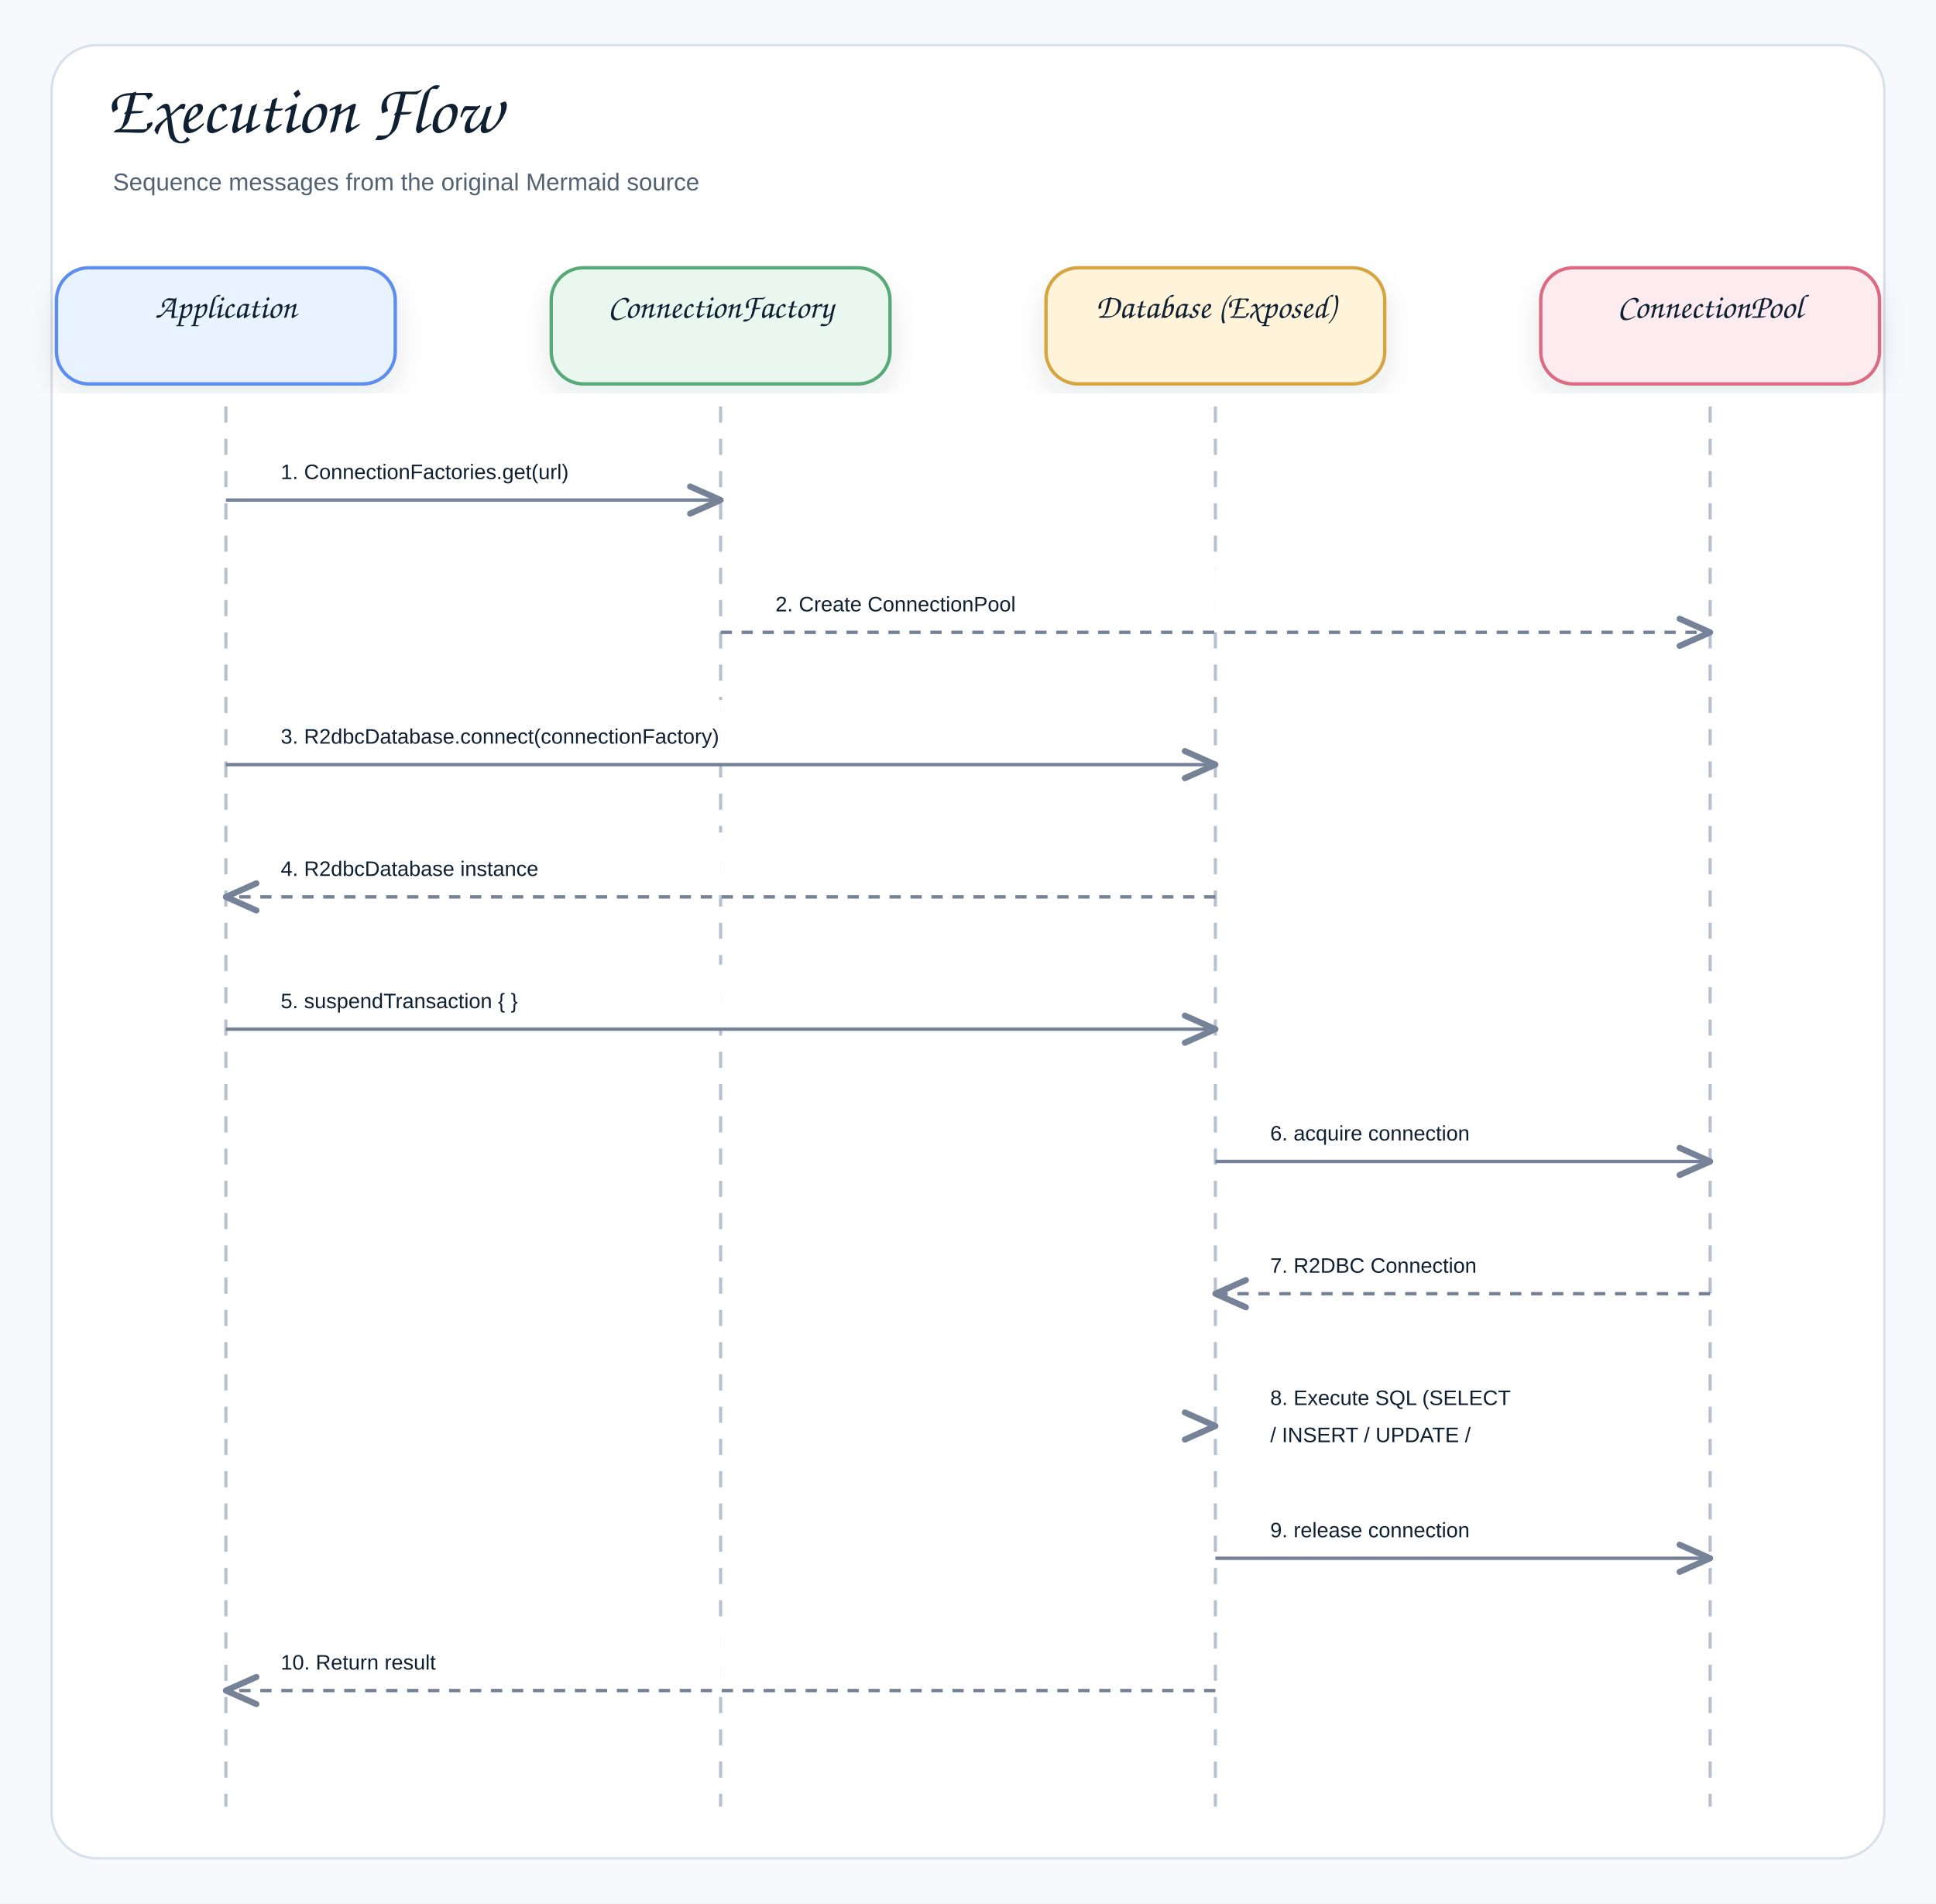
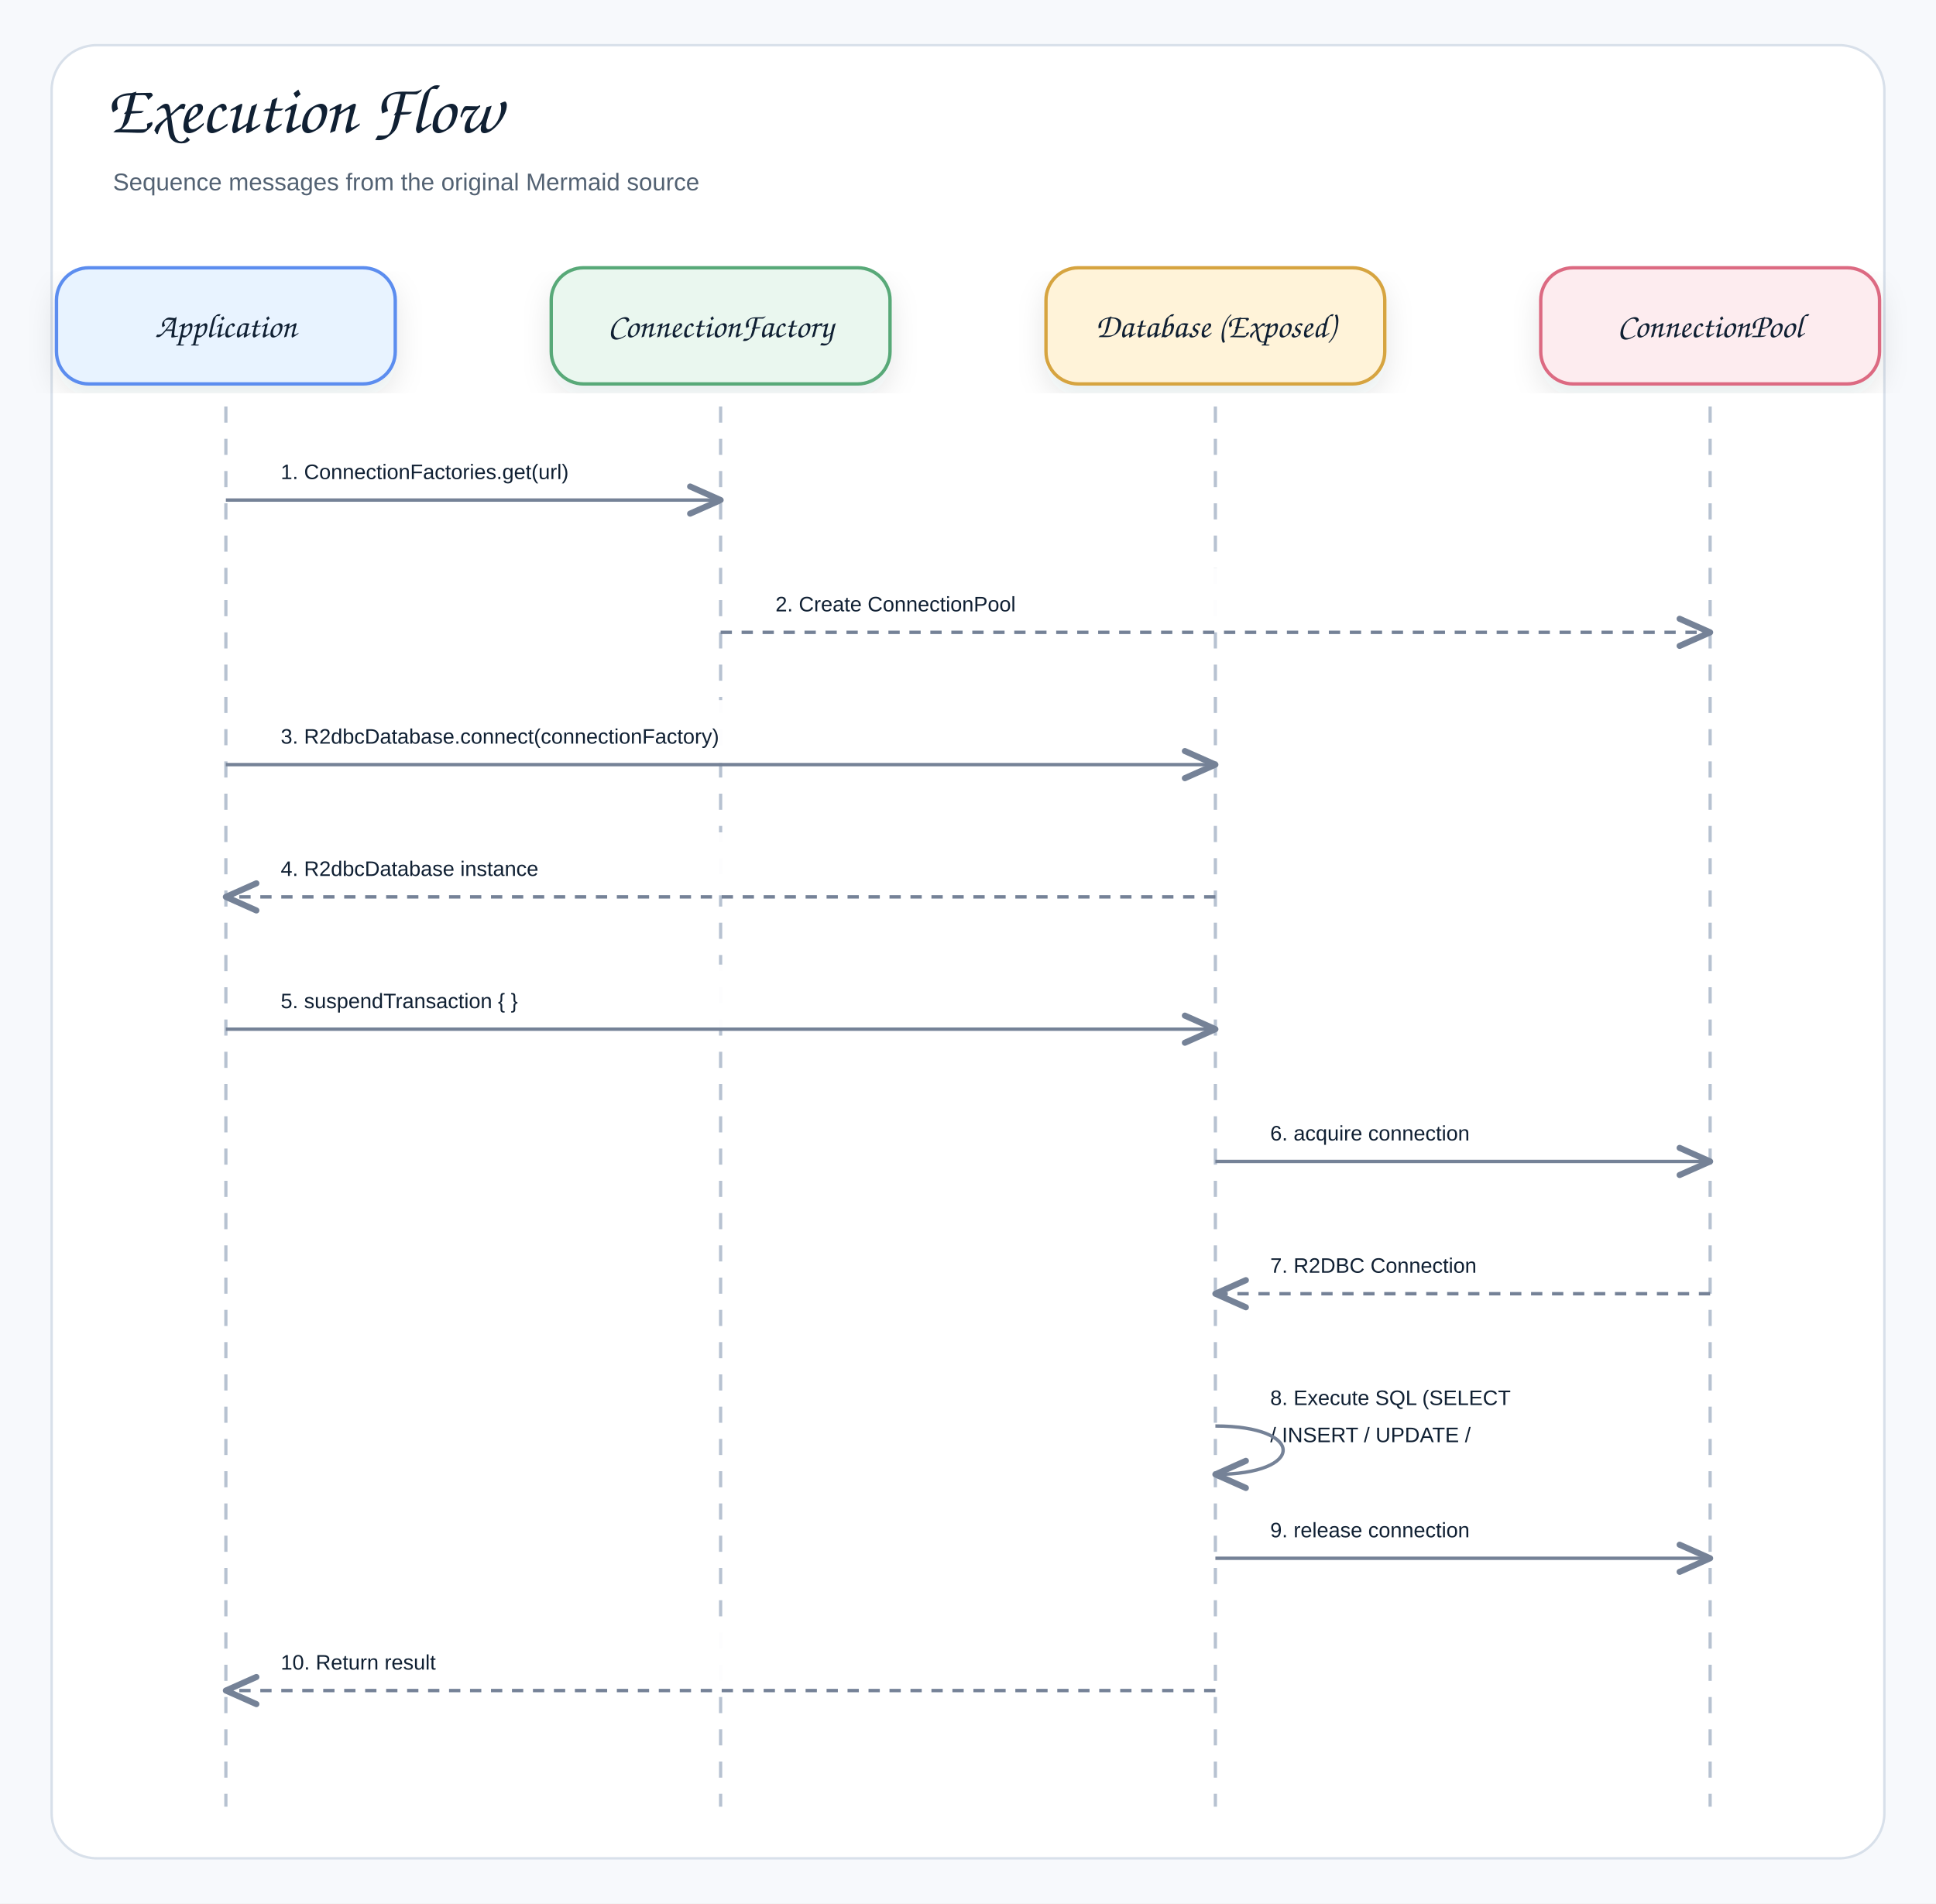
<svg xmlns="http://www.w3.org/2000/svg" width="1200" height="1180" viewBox="0 0 1200 1180" role="img" aria-label="Execution Flow">
  <defs>
    <filter id="shadow" x="-8%" y="-8%" width="116%" height="116%">
      <feDropShadow dx="0" dy="8" stdDeviation="9" flood-color="#1f2937" flood-opacity="0.10" />
    </filter>
    <marker id="openArrow" markerWidth="12" markerHeight="10" refX="10" refY="5" orient="auto" markerUnits="strokeWidth">
      <path d="M 1 1 L 10 5 L 1 9" fill="none" stroke="#758297" stroke-width="1.8" stroke-linecap="round" stroke-linejoin="round" />
    </marker>
    <marker id="inherit" markerWidth="14" markerHeight="12" refX="12" refY="6" orient="auto" markerUnits="strokeWidth">
      <path d="M 0 1 L 12 6 L 0 11 Z" fill="#ffffff" stroke="#758297" stroke-width="1.8" />
    </marker>
    <style>
    .canvas{fill:#f7f9fc}.frame{fill:#fff;stroke:#d8e0ea;stroke-width:1.5}
    .title{font-family:"Architects Daughter","Comic Sans MS","Comic Sans",cursive;font-size:43px;font-weight:400;fill:#102033}
    .subtitle{font-family:"Comic Sans MS","Comic Sans","Comic Neue",Arial,sans-serif;font-size:15px;font-weight:400;fill:#536273}
    .label{font-family:"Architects Daughter","Comic Sans MS","Comic Sans",cursive;font-size:25px;font-weight:400;fill:#102033}
    .smallLabel{font-family:"Architects Daughter","Comic Sans MS","Comic Sans",cursive;font-size:21px;font-weight:400;fill:#102033}
    .mono{font-family:"Comic Sans MS","Comic Sans","Comic Neue",Arial,sans-serif;font-size:12px;font-weight:400;fill:#102033}
    .small{font-family:"Comic Sans MS","Comic Sans","Comic Neue",Arial,sans-serif;font-size:12px;font-weight:400;fill:#536273}
    .strong{font-family:"Comic Sans MS","Comic Sans","Comic Neue",Arial,sans-serif;font-size:13px;font-weight:400;fill:#102033}
    .card{stroke-width:2.1;filter:url(#shadow)}.compartment{stroke-width:1.5;fill:none}
    .line{stroke:#758297;stroke-width:2.1;fill:none;marker-end:url(#openArrow)}
    .plainLine{stroke:#758297;stroke-width:2.1;fill:none}
    .dashed{stroke:#758297;stroke-width:2.1;stroke-dasharray:7 6;fill:none;marker-end:url(#openArrow)}
    .inheritLine{stroke:#758297;stroke-width:2.2;fill:none;marker-end:url(#inherit)}
    .implLine{stroke:#758297;stroke-width:2.2;stroke-dasharray:8 7;fill:none;marker-end:url(#inherit)}
  </style>
  </defs>
  <rect class="canvas" width="1200" height="1180" />
  <rect class="frame" x="32" y="28" width="1136" height="1124" rx="28" />
  <text class="title" x="66" y="82">Execution Flow</text>
  <text class="subtitle" x="70" y="118">Sequence messages from the original Mermaid source</text>
  <rect class="card" x="35" y="166" width="210" height="72" rx="20" fill="#E8F3FF" stroke="#5B8DEF" />
-   <text class="smallLabel" x="140" y="197" text-anchor="middle">Application</text>
+   <text class="smallLabel" x="140" y="209" text-anchor="middle">Application</text>
  <line x1="140" y1="252" x2="140" y2="1120" stroke="#b7c2d1" stroke-width="2" stroke-dasharray="10 10" />
  <rect class="card" x="341.667" y="166" width="210" height="72" rx="20" fill="#EAF7EF" stroke="#58A978" />
-   <text class="smallLabel" x="446.667" y="197" text-anchor="middle">ConnectionFactory</text>
+   <text class="smallLabel" x="446.667" y="209" text-anchor="middle">ConnectionFactory</text>
  <line x1="446.667" y1="252" x2="446.667" y2="1120" stroke="#b7c2d1" stroke-width="2" stroke-dasharray="10 10" />
  <rect class="card" x="648.333" y="166" width="210" height="72" rx="20" fill="#FFF3D9" stroke="#D6A441" />
-   <text class="smallLabel" x="753.333" y="197" text-anchor="middle">Database (Exposed)</text>
+   <text class="smallLabel" x="753.333" y="209" text-anchor="middle">Database (Exposed)</text>
  <line x1="753.333" y1="252" x2="753.333" y2="1120" stroke="#b7c2d1" stroke-width="2" stroke-dasharray="10 10" />
  <rect class="card" x="955" y="166" width="210" height="72" rx="20" fill="#FDECEF" stroke="#DC6B82" />
-   <text class="smallLabel" x="1060" y="197" text-anchor="middle">ConnectionPool</text>
+   <text class="smallLabel" x="1060" y="209" text-anchor="middle">ConnectionPool</text>
  <line x1="1060" y1="252" x2="1060" y2="1120" stroke="#b7c2d1" stroke-width="2" stroke-dasharray="10 10" />
  <rect x="158" y="270" width="270.667" height="39" rx="12" fill="#ffffff" opacity="0.97" />
  <text class="strong" x="174" y="297" text-anchor="start">1. ConnectionFactories.get(url)</text>
  <path class="line" d="M140 310 L446.667 310" />
  <rect x="464.667" y="352" width="577.333" height="39" rx="12" fill="#ffffff" opacity="0.97" />
  <text class="strong" x="480.667" y="379" text-anchor="start">2. Create ConnectionPool</text>
  <path class="dashed" d="M446.667 392 L1060 392" />
  <rect x="158" y="434" width="577.333" height="39" rx="12" fill="#ffffff" opacity="0.97" />
  <text class="strong" x="174" y="461" text-anchor="start">3. R2dbcDatabase.connect(connectionFactory)</text>
  <path class="line" d="M140 474 L753.333 474" />
  <rect x="158" y="516" width="577.333" height="39" rx="12" fill="#ffffff" opacity="0.97" />
  <text class="strong" x="174" y="543" text-anchor="start">4. R2dbcDatabase instance</text>
  <path class="dashed" d="M753.333 556 L140 556" />
  <rect x="158" y="598" width="577.333" height="39" rx="12" fill="#ffffff" opacity="0.97" />
  <text class="strong" x="174" y="625" text-anchor="start">5. suspendTransaction { }</text>
  <path class="line" d="M140 638 L753.333 638" />
  <rect x="771.333" y="680" width="270.667" height="39" rx="12" fill="#ffffff" opacity="0.97" />
  <text class="strong" x="787.333" y="707" text-anchor="start">6. acquire connection</text>
  <path class="line" d="M753.333 720 L1060 720" />
  <rect x="771.333" y="762" width="270.667" height="39" rx="12" fill="#ffffff" opacity="0.97" />
  <text class="strong" x="787.333" y="789" text-anchor="start">7. R2DBC Connection</text>
  <path class="dashed" d="M1060 802 L753.333 802" />
  <rect x="771.333" y="844" width="190" height="62" rx="12" fill="#ffffff" opacity="0.97" />
  <text class="strong" x="787.333" y="871" text-anchor="start">8. Execute SQL (SELECT</text>
  <text class="strong" x="787.333" y="894" text-anchor="start">/ INSERT / UPDATE /</text>
-   <path class="line" d="M753.333 884 L753.333 884" />
+   <path class="line" d="M753.333 884 C809.333 884 809.333 914 753.333 914" />
  <rect x="771.333" y="926" width="270.667" height="39" rx="12" fill="#ffffff" opacity="0.97" />
  <text class="strong" x="787.333" y="953" text-anchor="start">9. release connection</text>
  <path class="line" d="M753.333 966 L1060 966" />
  <rect x="158" y="1008" width="577.333" height="39" rx="12" fill="#ffffff" opacity="0.97" />
  <text class="strong" x="174" y="1035" text-anchor="start">10. Return result</text>
  <path class="dashed" d="M753.333 1048 L140 1048" />
</svg>
